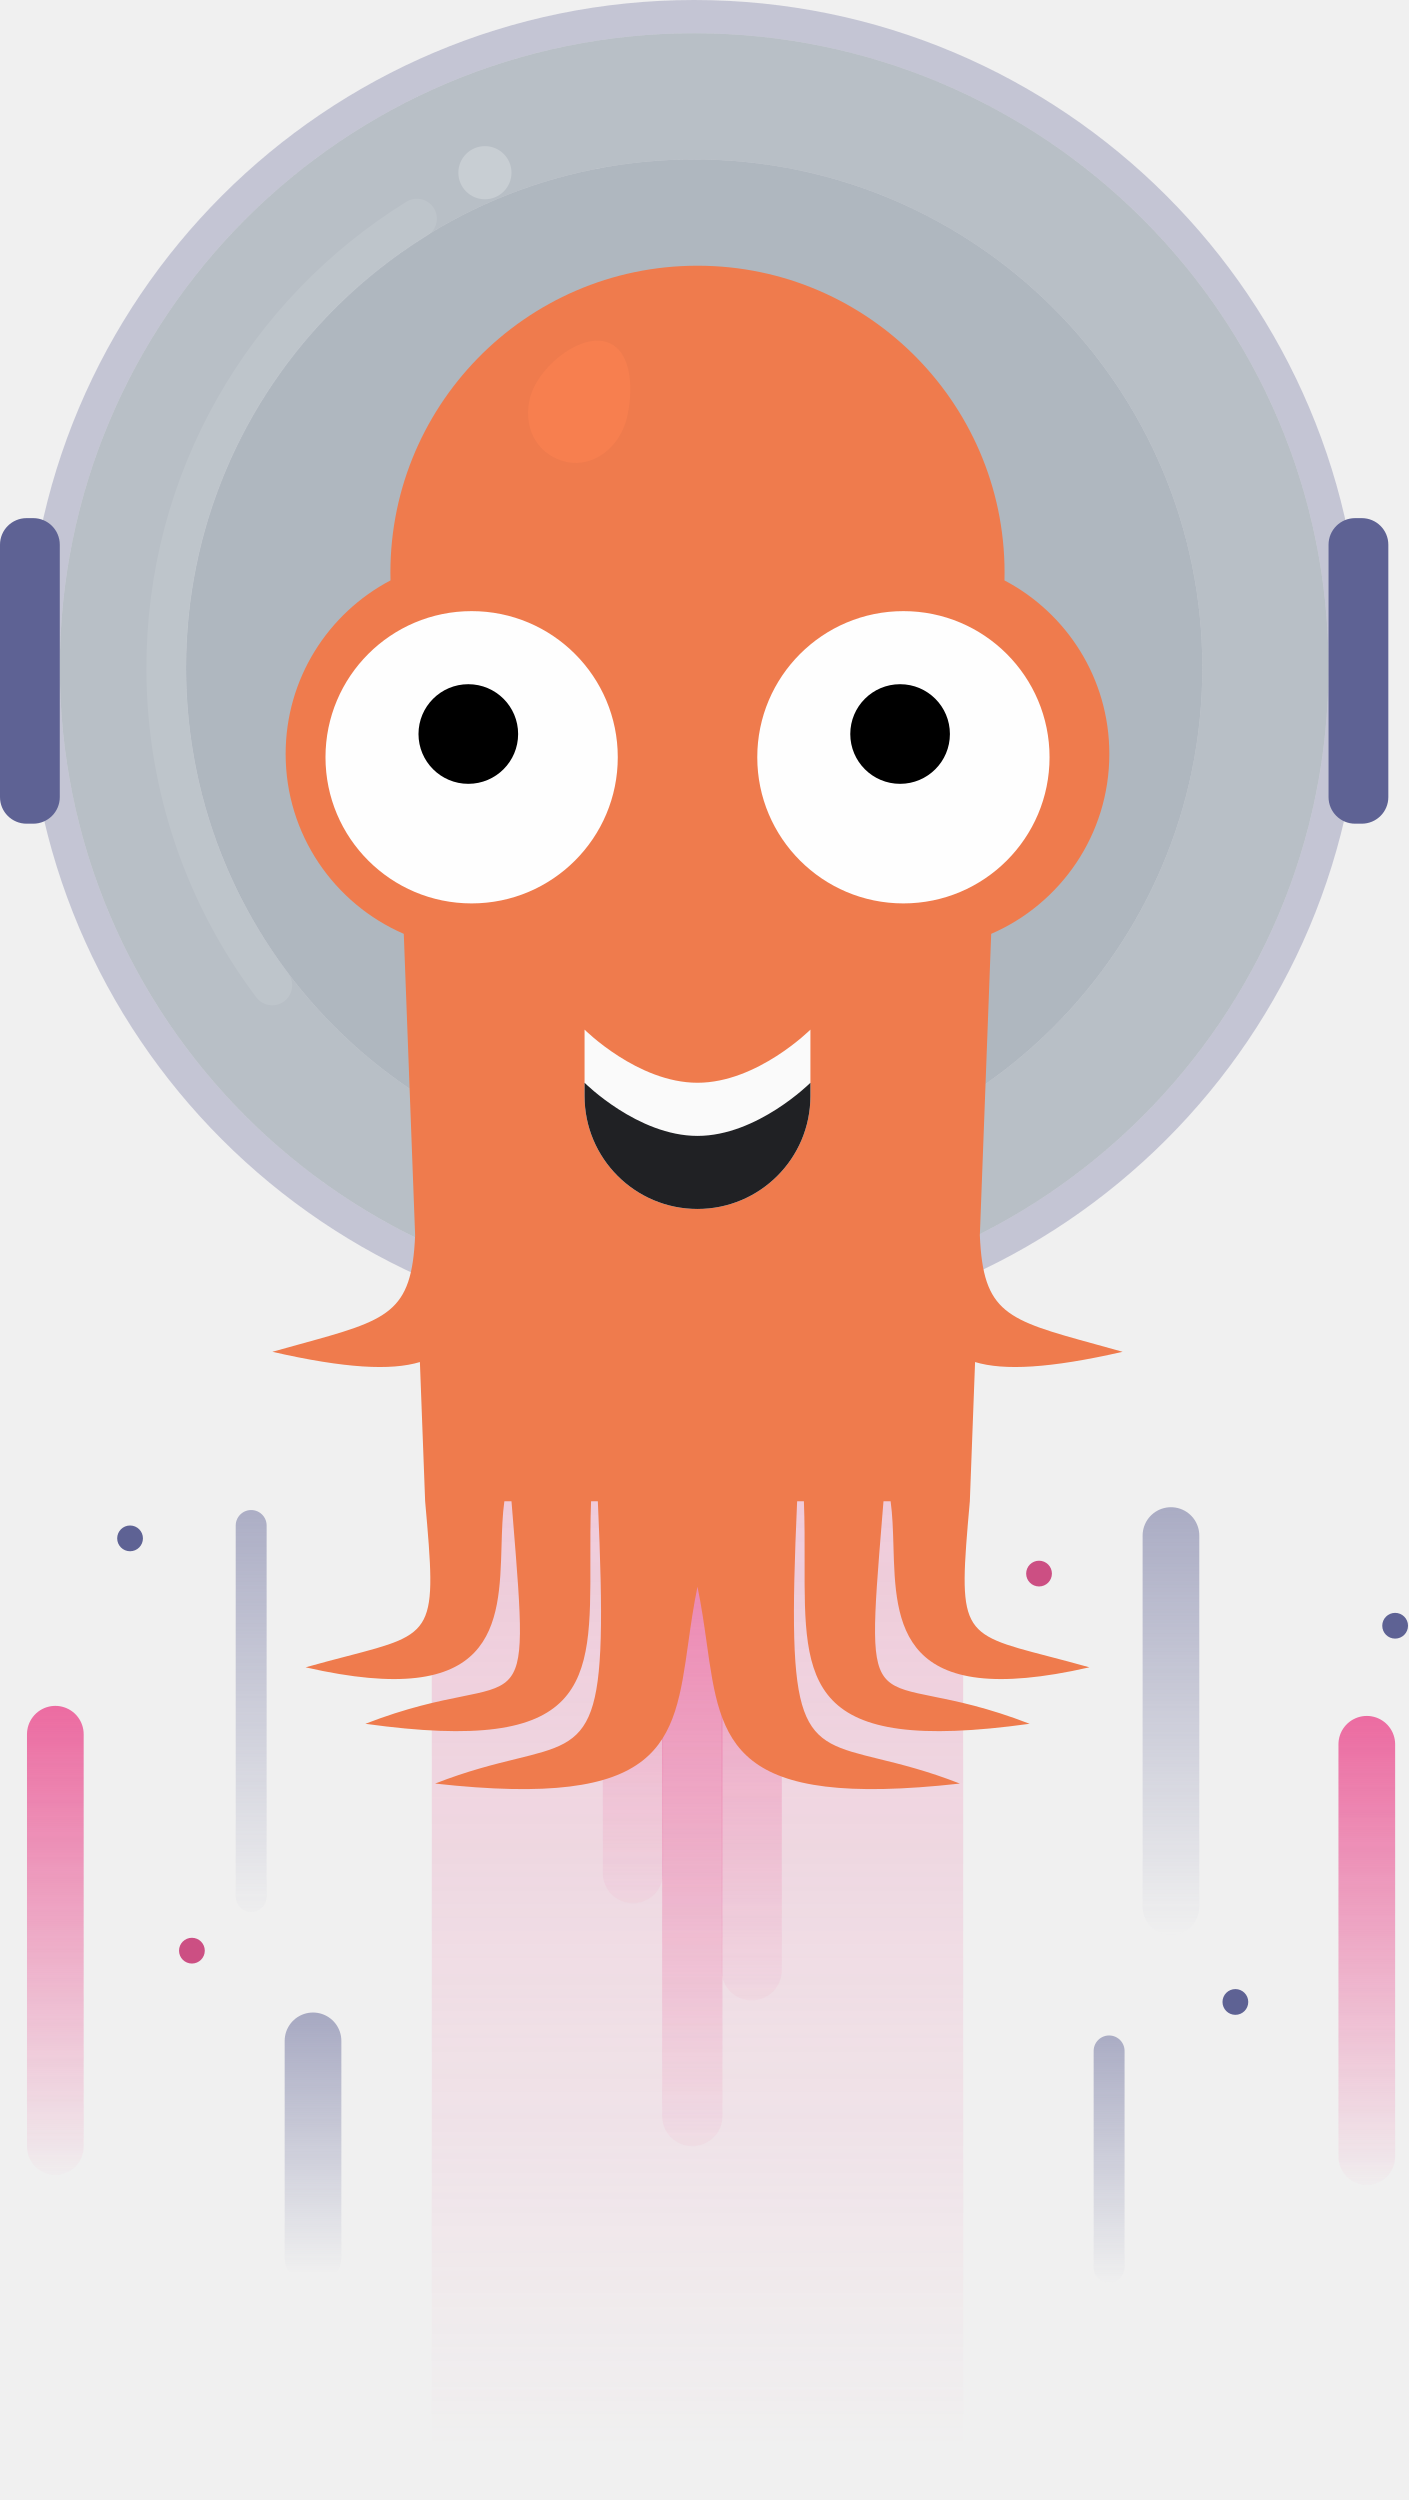
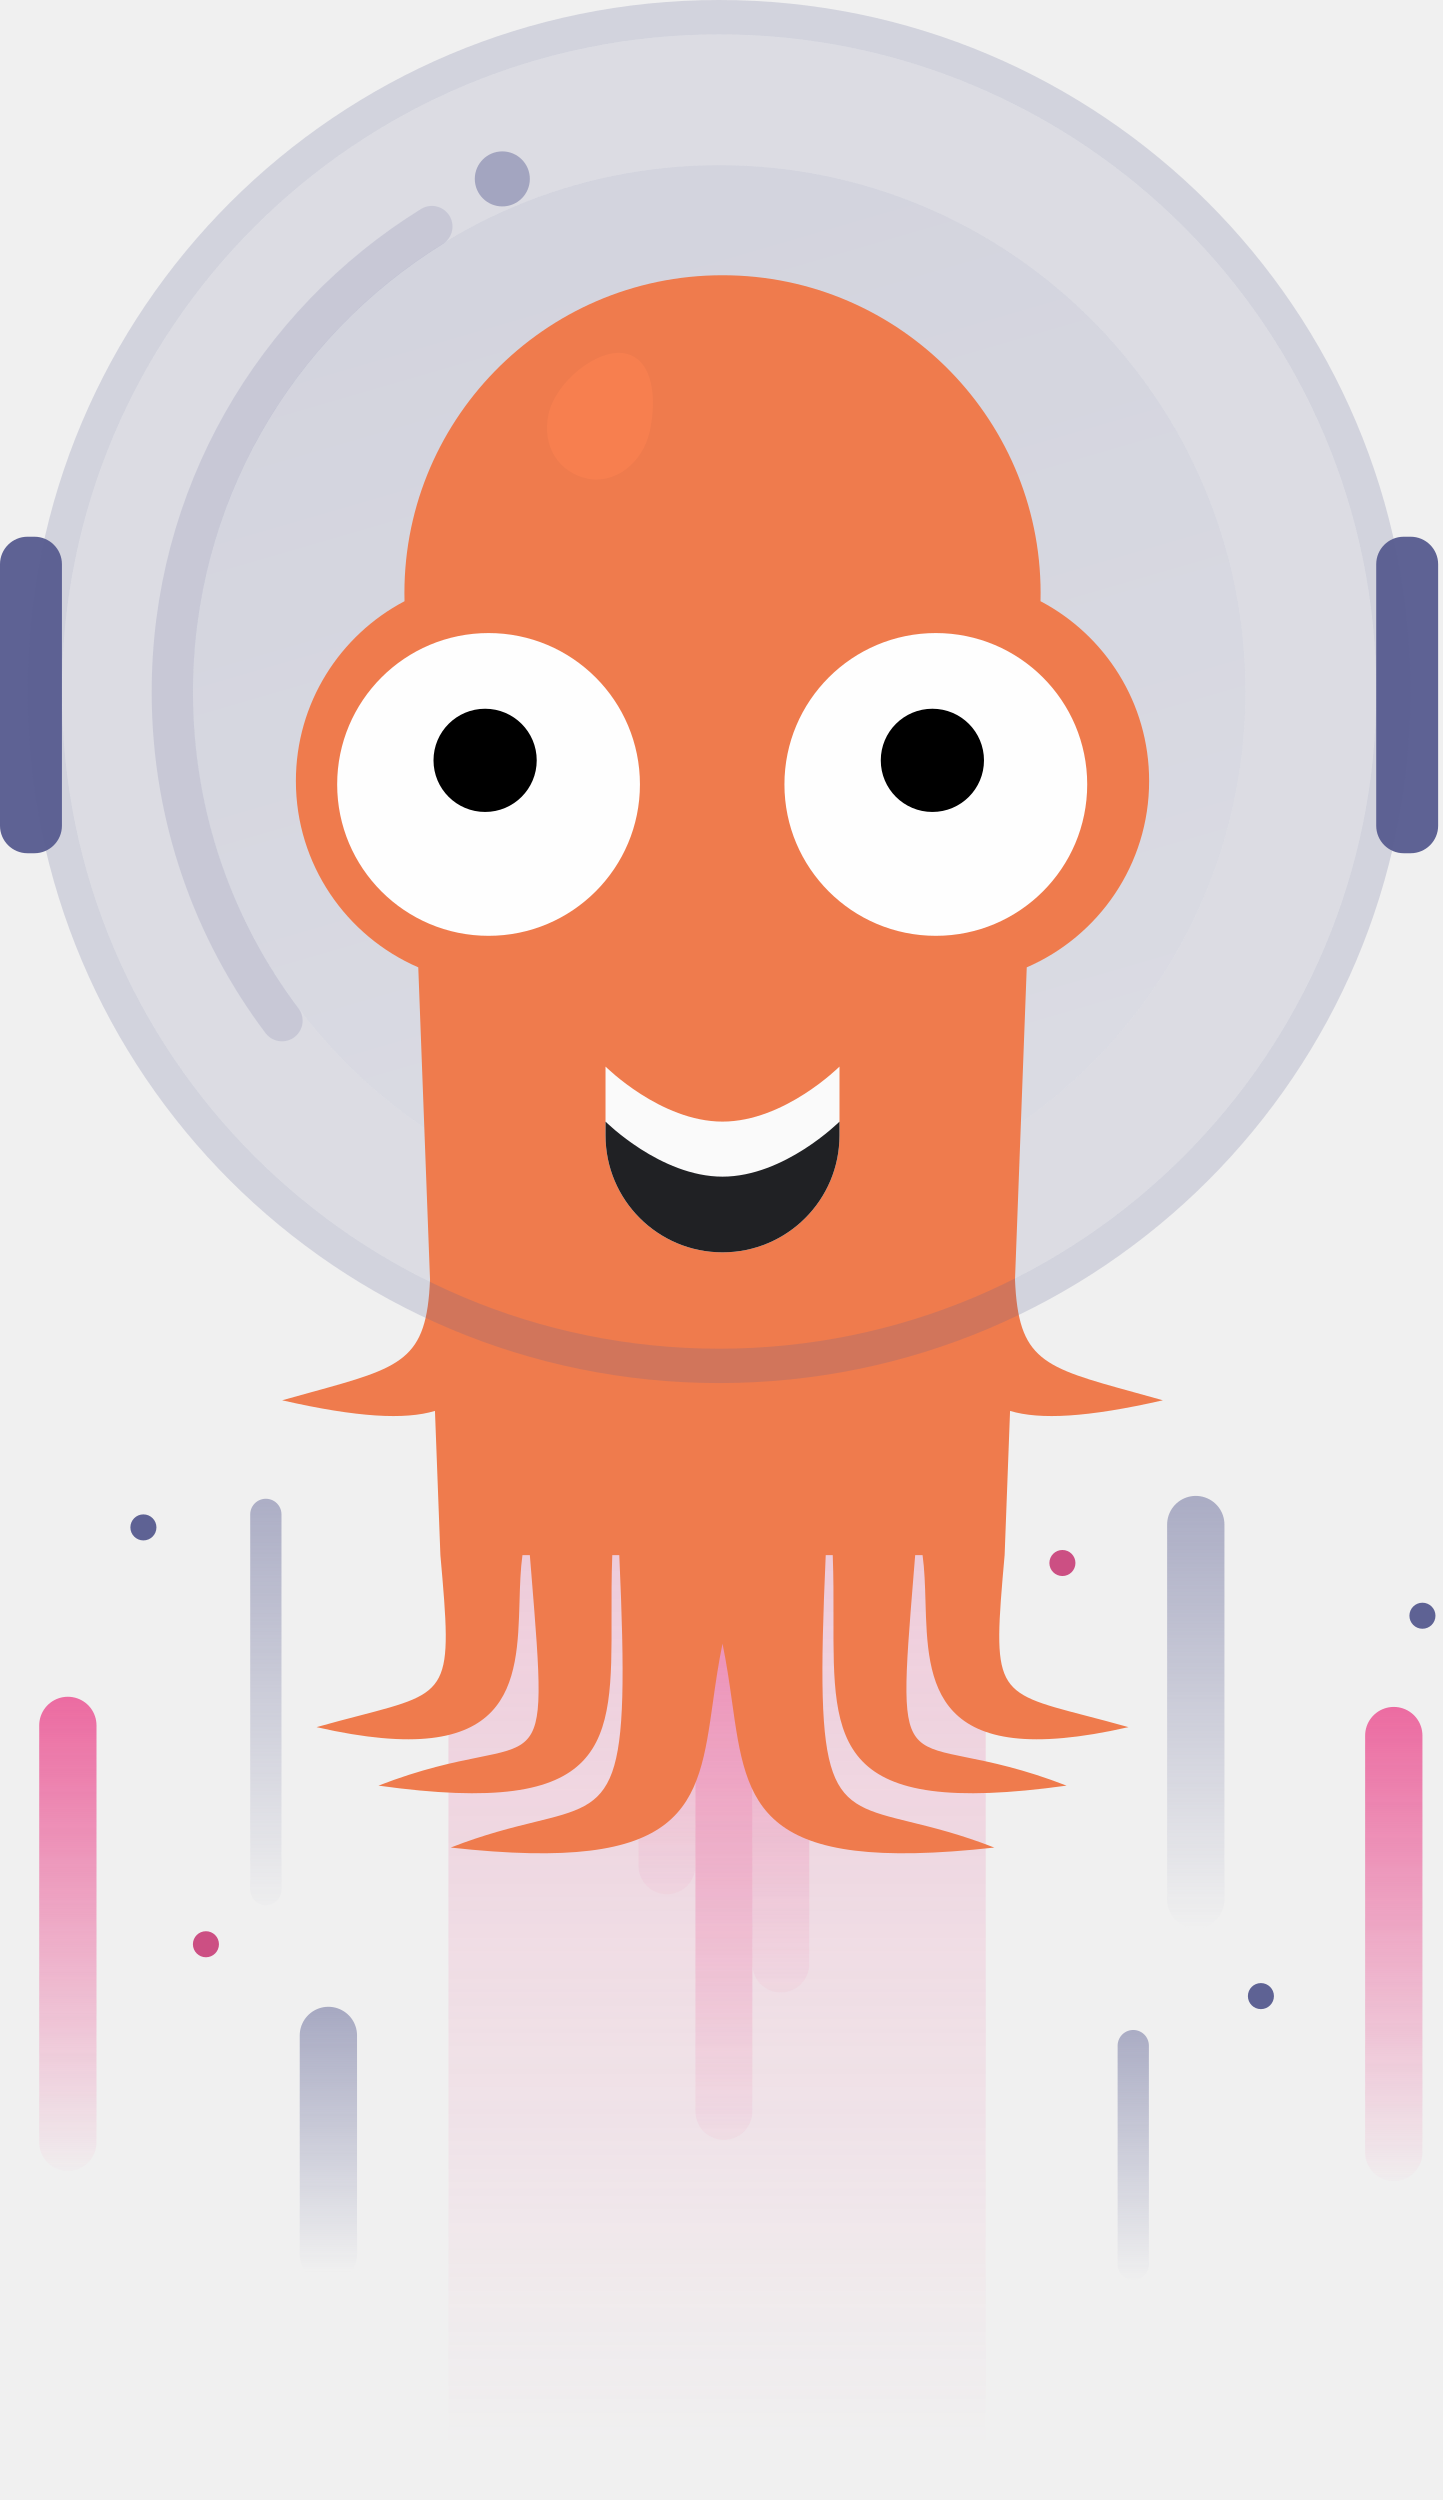
- <svg xmlns="http://www.w3.org/2000/svg" id="argoHero" width="280" height="497" viewBox="0 0 280 497" fill="none">
-   <path class="argolines" opacity="0.9" d="M11 344.762L11 426.726" stroke="url(#paint0_linear)" stroke-width="11.27" stroke-linecap="round" />
-   <path class="argolines" opacity="0.9" d="M271.719 346.762L271.719 428.726" stroke="url(#paint1_linear)" stroke-width="11.27" stroke-linecap="round" />
-   <path class="argolines" opacity="0.5" d="M49.933 303.268L49.933 377.036" stroke="url(#paint2_linear)" stroke-width="6.147" stroke-linecap="round" />
-   <path class="argolines" opacity="0.5" d="M232.786 305.268L232.786 379.036" stroke="url(#paint3_linear)" stroke-width="11.27" stroke-linecap="round" />
-   <path class="argolines" opacity="0.5" d="M62.227 405.723L62.227 448.754" stroke="url(#paint4_linear)" stroke-width="11.27" stroke-linecap="round" />
-   <path class="argolines" opacity="0.5" d="M220.491 407.723L220.491 450.754" stroke="url(#paint5_linear)" stroke-width="6.147" stroke-linecap="round" />
-   <circle class="argolines" cx="206.561" cy="312.829" r="2.561" fill="#CC4F83" />
-   <circle class="argolines" cx="25.856" cy="305.829" r="2.561" fill="#5E6294" />
-   <circle class="argolines" cx="38.151" cy="387.793" r="2.561" fill="#CC4F83" />
-   <circle class="argolines" cx="245.593" cy="397.99" r="2.561" fill="#5E6294" />
-   <circle class="argolines" cx="277.353" cy="323.198" r="2.561" fill="#5E6294" />
-   <path id="argoFire" opacity="0.9" fill-rule="evenodd" clip-rule="evenodd" d="M85.837 496.536L85.837 146.584L191.483 146.584L191.483 496.536L85.837 496.536Z" fill="url(#paint6_linear)" />
-   <path class="argolines" opacity="0.9" d="M137.629 260.303L137.629 420.67" stroke="url(#paint7_linear)" stroke-width="12" stroke-linecap="round" />
-   <path class="argolines" opacity="0.9" d="M149.426 229.389L149.426 391.688" stroke="url(#paint8_linear)" stroke-width="12" stroke-linecap="round" />
-   <path class="argolines" opacity="0.9" d="M125.833 212L125.833 372.367" stroke="url(#paint9_linear)" stroke-width="12" stroke-linecap="round" />
-   <path fill-rule="evenodd" clip-rule="evenodd" d="M138 265.435C211.298 265.435 270.718 206.016 270.718 132.718C270.718 59.42 211.298 0 138 0C64.702 0 5.282 59.42 5.282 132.718C5.282 206.016 64.702 265.435 138 265.435ZM138 258.833C207.651 258.833 264.115 202.369 264.115 132.718C264.115 63.066 207.651 6.603 138 6.603C68.349 6.603 11.885 63.066 11.885 132.718C11.885 202.369 68.349 258.833 138 258.833Z" fill="#5E6294" fill-opacity="0.3" />
-   <circle opacity="0.35" cx="138" cy="132.718" r="101.024" fill="#364C64" />
-   <path opacity="0.3" fill-rule="evenodd" clip-rule="evenodd" d="M138 258.833C207.651 258.833 264.115 202.369 264.115 132.718C264.115 63.067 207.651 6.603 138 6.603C68.349 6.603 11.885 63.067 11.885 132.718C11.885 202.369 68.349 258.833 138 258.833ZM138 233.742C193.794 233.742 239.024 188.512 239.024 132.718C239.024 76.924 193.794 31.694 138 31.694C82.206 31.694 36.976 76.924 36.976 132.718C36.976 188.512 82.206 233.742 138 233.742Z" fill="#364C64" />
-   <path d="M80.272 185.649C66.453 179.664 56.785 165.903 56.785 149.885C56.785 134.907 65.237 121.904 77.632 115.384C76.773 81.142 104.306 52.823 138.66 52.823C173.015 52.823 200.548 81.142 199.688 115.384C212.084 121.904 220.536 134.907 220.536 149.885C220.536 165.903 210.868 179.664 197.049 185.649L194.793 245.582C195.439 261.095 200.117 262.382 217.714 267.221C219.412 267.688 221.23 268.188 223.177 268.737C208.682 272.05 199.577 272.506 193.845 270.776L192.804 298.45C190.479 324.606 190.712 324.667 208.368 329.261C210.768 329.886 213.491 330.595 216.573 331.464C178.558 340.153 178.063 322.935 177.616 307.364C177.526 304.254 177.439 301.209 177.054 298.45H175.638C175.553 299.497 175.47 300.515 175.389 301.503L175.387 301.528C173.614 323.305 173.005 330.779 176.424 334.075C178.211 335.797 181.097 336.378 185.491 337.264C190.086 338.19 196.33 339.447 204.689 342.689C159.863 348.93 159.897 334.692 159.955 310.45C159.965 306.679 159.974 302.666 159.816 298.45H158.47C156.392 345.18 158.806 345.772 174.702 349.672C179.021 350.731 184.334 352.035 190.823 354.574C145.143 359.65 143.315 346.668 140.499 326.671C140 323.129 139.47 319.366 138.66 315.445C137.85 319.366 137.32 323.129 136.822 326.671C134.006 346.668 132.178 359.65 86.498 354.574C92.986 352.035 98.3 350.731 102.618 349.672C118.514 345.772 120.928 345.18 118.851 298.45H117.505C117.346 302.666 117.356 306.679 117.365 310.45C117.423 334.692 117.458 348.93 72.632 342.689C80.991 339.447 87.234 338.19 91.829 337.264C96.224 336.378 99.11 335.797 100.897 334.075C104.316 330.779 103.707 323.305 101.933 301.528C101.852 300.532 101.769 299.506 101.683 298.45H100.266C99.882 301.209 99.794 304.254 99.705 307.364C99.257 322.935 98.762 340.153 60.748 331.464C63.83 330.595 66.552 329.886 68.953 329.261C86.608 324.667 86.842 324.606 84.517 298.45L83.475 270.776C77.744 272.506 68.639 272.05 54.144 268.737C56.09 268.188 57.908 267.688 59.606 267.221C77.204 262.382 81.881 261.095 82.527 245.582L80.272 185.649Z" fill="#EF7B4D" />
-   <circle cx="93.761" cy="150.545" r="29.053" fill="#FEFEFE" />
-   <circle cx="93.1" cy="145.923" r="9.904" fill="black" />
-   <circle cx="179.598" cy="150.545" r="29.053" fill="#FEFEFE" />
-   <circle cx="178.938" cy="145.923" r="9.904" fill="black" />
-   <path d="M116.211 204.688C116.211 204.688 126.775 215.253 138.66 215.253C150.545 215.253 161.11 204.688 161.11 204.688V217.894C161.11 230.293 151.059 240.344 138.66 240.344V240.344C126.262 240.344 116.211 230.293 116.211 217.894V204.688Z" fill="#FAFAFA" />
-   <path d="M116.211 215.253C116.211 215.253 126.775 225.818 138.66 225.818C150.545 225.818 161.11 215.253 161.11 215.253V217.895C161.11 230.293 151.059 240.344 138.66 240.344V240.344C126.262 240.344 116.211 230.293 116.211 217.895V215.253Z" fill="#202124" />
-   <path opacity="0.09" d="M54.12 195.887C40.988 178.44 33.167 156.761 33.07 133.246C32.914 95.348 52.857 62.058 82.882 43.476" stroke="white" stroke-width="7.923" stroke-linecap="round" />
-   <circle opacity="0.23" cx="96.402" cy="34.335" r="5.282" fill="white" />
-   <rect y="103.005" width="11.885" height="60.746" rx="5.282" fill="#5E6294" />
-   <rect x="264.115" y="103.005" width="11.885" height="60.746" rx="5.282" fill="#5E6294" />
-   <path d="M124.724 82.657C123.397 88.868 118.003 92.981 112.677 91.843C107.351 90.704 103.936 85.732 105.263 79.521C106.59 73.31 114.707 66.712 120.033 67.85C125.36 68.988 126.051 76.446 124.724 82.657Z" fill="#F77F4F" />
+ <svg xmlns="http://www.w3.org/2000/svg" id="argoHero" width="304" height="527" viewBox="0 0 304 527" fill="none">
+   <path class="argolines" opacity="0.9" d="M14.303 363.716L14.303 451.586" stroke="url(#paint0_linear)" stroke-width="12.082" stroke-linecap="round" />
+   <path class="argolines" opacity="0.9" d="M293.809 365.859L293.809 453.73" stroke="url(#paint1_linear)" stroke-width="12.082" stroke-linecap="round" />
+   <path class="argolines" opacity="0.5" d="M56.041 319.231L56.041 398.315" stroke="url(#paint2_linear)" stroke-width="6.59" stroke-linecap="round" />
+   <path class="argolines" opacity="0.5" d="M252.071 321.375L252.071 400.459" stroke="url(#paint3_linear)" stroke-width="12.082" stroke-linecap="round" />
+   <path class="argolines" opacity="0.5" d="M69.222 429.069L69.222 475.201" stroke="url(#paint4_linear)" stroke-width="12.082" stroke-linecap="round" />
+   <path class="argolines" opacity="0.5" d="M238.89 431.213L238.89 477.345" stroke="url(#paint5_linear)" stroke-width="6.59" stroke-linecap="round" />
+   <circle class="argolines" cx="223.957" cy="329.482" r="2.746" fill="#CC4F83" />
+   <circle class="argolines" cx="30.23" cy="321.977" r="2.746" fill="#5E6294" />
+   <circle class="argolines" cx="43.41" cy="409.848" r="2.746" fill="#CC4F83" />
+   <circle class="argolines" cx="265.801" cy="420.778" r="2.746" fill="#5E6294" />
+   <circle class="argolines" cx="299.85" cy="340.597" r="2.746" fill="#5E6294" />
+   <path opacity="0.9" fill-rule="evenodd" clip-rule="evenodd" d="M94.534 526.426L94.534 151.256L207.792 151.256L207.792 526.426L94.534 526.426Z" fill="url(#paint6_linear)" />
+   <path class="argolines" opacity="0.9" d="M152.596 273.17L152.596 445.093" stroke="url(#paint7_linear)" stroke-width="12" stroke-linecap="round" />
+   <path class="argolines" opacity="0.9" d="M164.596 240.029L164.596 414.023" stroke="url(#paint8_linear)" stroke-width="12" stroke-linecap="round" />
+   <path class="argolines" opacity="0.9" d="M140.596 221.387L140.596 393.309" stroke="url(#paint9_linear)" stroke-width="12" stroke-linecap="round" />
+   <circle opacity="0.2" cx="151.58" cy="145.778" r="110.965" fill="url(#paint10_linear)" />
+   <path opacity="0.14" fill-rule="evenodd" clip-rule="evenodd" d="M151.58 284.303C228.085 284.303 290.105 222.283 290.105 145.778C290.105 69.273 228.085 7.253 151.58 7.253C75.074 7.253 13.055 69.273 13.055 145.778C13.055 222.283 75.074 284.303 151.58 284.303ZM151.58 256.743C212.864 256.743 262.545 207.062 262.545 145.778C262.545 84.494 212.864 34.813 151.58 34.813C90.295 34.813 40.615 84.494 40.615 145.778C40.615 207.062 90.295 256.743 151.58 256.743Z" fill="#5E6294" />
+   <path d="M88.171 203.918C72.992 197.343 62.373 182.229 62.373 164.634C62.373 148.182 71.657 133.899 85.271 126.738C84.327 89.127 114.57 58.02 152.305 58.02C190.04 58.02 220.283 89.127 219.339 126.738C232.953 133.899 242.237 148.182 242.237 164.634C242.237 182.229 231.618 197.343 216.439 203.918L213.962 269.748C214.671 286.788 219.809 288.201 239.138 293.516C241.003 294.029 243 294.578 245.138 295.181C229.217 298.82 219.216 299.321 212.92 297.421L211.776 327.818C209.223 356.548 209.479 356.615 228.872 361.662C231.508 362.348 234.499 363.126 237.885 364.081C196.129 373.625 195.585 354.713 195.094 337.61C194.996 334.193 194.899 330.849 194.477 327.818H192.921C192.828 328.969 192.736 330.086 192.648 331.172L192.646 331.199C190.698 355.119 190.029 363.328 193.785 366.949C195.747 368.841 198.917 369.479 203.744 370.452C208.791 371.468 215.649 372.85 224.831 376.41C175.594 383.266 175.632 367.627 175.696 341C175.706 336.857 175.716 332.449 175.542 327.818H174.064C171.782 379.147 174.434 379.797 191.894 384.081C196.637 385.244 202.473 386.676 209.601 389.465C159.425 395.04 157.417 380.782 154.325 358.817C153.777 354.926 153.195 350.793 152.305 346.485C151.415 350.793 150.833 354.925 150.285 358.816C147.192 380.781 145.185 395.04 95.009 389.465C102.137 386.676 107.973 385.244 112.716 384.081C130.176 379.797 132.828 379.147 130.546 327.818H129.068C128.894 332.449 128.904 336.857 128.914 341C128.978 367.627 129.016 383.266 79.779 376.41C88.961 372.85 95.819 371.468 100.866 370.452C105.693 369.479 108.863 368.841 110.825 366.949C114.581 363.328 113.912 355.119 111.964 331.199C111.875 330.106 111.783 328.979 111.689 327.818H110.133C109.711 330.849 109.614 334.193 109.516 337.61C109.025 354.713 108.481 373.625 66.725 364.081C70.111 363.126 73.101 362.348 75.738 361.662C95.131 356.615 95.387 356.548 92.834 327.818L91.689 297.421C85.394 299.321 75.393 298.82 59.471 295.181C61.61 294.578 63.607 294.029 65.472 293.516C84.801 288.201 89.939 286.788 90.648 269.748L88.171 203.918Z" fill="#EF7B4D" />
+   <circle cx="102.987" cy="165.36" r="31.912" fill="#FEFEFE" />
+   <circle cx="102.262" cy="160.282" r="10.879" fill="black" />
+   <circle cx="197.271" cy="165.36" r="31.912" fill="#FEFEFE" />
+   <circle cx="196.546" cy="160.282" r="10.879" fill="black" />
+   <path d="M127.646 224.831C127.646 224.831 139.25 236.435 152.305 236.435C165.36 236.435 176.964 224.831 176.964 224.831V239.336C176.964 252.955 165.924 263.995 152.305 263.995V263.995C138.686 263.995 127.646 252.955 127.646 239.336V224.831Z" fill="#FAFAFA" />
+   <path d="M127.646 236.435C127.646 236.435 139.25 248.039 152.305 248.039C165.36 248.039 176.964 236.435 176.964 236.435V239.336C176.964 252.955 165.924 263.995 152.305 263.995V263.995C138.686 263.995 127.646 252.955 127.646 239.336V236.435Z" fill="#202124" />
+   <path opacity="0.16" d="M59.445 215.163C45.021 195.999 36.43 172.187 36.324 146.357C36.153 104.731 58.059 68.165 91.038 47.754" stroke="#5E6294" stroke-width="8.703" stroke-linecap="round" />
+   <circle opacity="0.45" cx="105.888" cy="37.714" r="5.802" fill="#5E6294" />
+   <rect y="113.141" width="13.055" height="66.724" rx="5.802" fill="#5E6294" />
+   <rect x="290.105" y="113.141" width="13.055" height="66.724" rx="5.802" fill="#5E6294" />
+   <path fill-rule="evenodd" clip-rule="evenodd" d="M151.58 291.555C232.091 291.555 297.357 226.288 297.357 145.778C297.357 65.267 232.091 0 151.58 0C71.069 0 5.802 65.267 5.802 145.778C5.802 226.288 71.069 291.555 151.58 291.555ZM151.58 284.303C228.085 284.303 290.105 222.283 290.105 145.778C290.105 69.272 228.085 7.253 151.58 7.253C75.074 7.253 13.055 69.272 13.055 145.778C13.055 222.283 75.074 284.303 151.58 284.303Z" fill="#5E6294" fill-opacity="0.2" />
+   <path d="M136.997 90.791C135.539 97.613 129.615 102.13 123.765 100.88C117.914 99.63 114.163 94.168 115.621 87.346C117.079 80.524 125.995 73.276 131.845 74.527C137.696 75.777 138.455 83.969 136.997 90.791Z" fill="#F77F4F" />
  <defs>
-     <linearGradient id="paint0_linear" x1="11" y1="335.541" x2="11" y2="434.923" gradientUnits="userSpaceOnUse">
+     <linearGradient id="paint0_linear" x1="14.303" y1="353.83" x2="14.303" y2="460.373" gradientUnits="userSpaceOnUse">
      <stop stop-color="#EB5795" />
      <stop offset="1" stop-color="#EB5795" stop-opacity="0" />
    </linearGradient>
-     <linearGradient id="paint1_linear" x1="271.719" y1="337.541" x2="271.719" y2="436.923" gradientUnits="userSpaceOnUse">
+     <linearGradient id="paint1_linear" x1="293.809" y1="355.974" x2="293.809" y2="462.517" gradientUnits="userSpaceOnUse">
      <stop stop-color="#EB5795" />
      <stop offset="1" stop-color="#EB5795" stop-opacity="0" />
    </linearGradient>
-     <linearGradient id="paint2_linear" x1="49.933" y1="294.047" x2="49.933" y2="383.029" gradientUnits="userSpaceOnUse">
+     <linearGradient id="paint2_linear" x1="56.041" y1="309.346" x2="56.041" y2="404.74" gradientUnits="userSpaceOnUse">
      <stop stop-color="#5E6294" />
      <stop offset="1" stop-color="#5E6294" stop-opacity="0" />
    </linearGradient>
-     <linearGradient id="paint3_linear" x1="232.786" y1="296.047" x2="232.786" y2="385.029" gradientUnits="userSpaceOnUse">
+     <linearGradient id="paint3_linear" x1="252.071" y1="311.49" x2="252.071" y2="406.884" gradientUnits="userSpaceOnUse">
      <stop stop-color="#5E6294" />
      <stop offset="1" stop-color="#5E6294" stop-opacity="0" />
    </linearGradient>
-     <linearGradient id="paint4_linear" x1="62.227" y1="400.344" x2="62.227" y2="452.25" gradientUnits="userSpaceOnUse">
+     <linearGradient id="paint4_linear" x1="69.222" y1="423.303" x2="69.222" y2="478.949" gradientUnits="userSpaceOnUse">
      <stop stop-color="#5E6294" />
      <stop offset="1" stop-color="#5E6294" stop-opacity="0" />
    </linearGradient>
-     <linearGradient id="paint5_linear" x1="220.491" y1="402.344" x2="220.491" y2="454.25" gradientUnits="userSpaceOnUse">
+     <linearGradient id="paint5_linear" x1="238.89" y1="425.447" x2="238.89" y2="481.093" gradientUnits="userSpaceOnUse">
      <stop stop-color="#5E6294" />
      <stop offset="1" stop-color="#5E6294" stop-opacity="0" />
    </linearGradient>
-     <linearGradient id="paint6_linear" x1="191.483" y1="-194.036" x2="191.483" y2="486.632" gradientUnits="userSpaceOnUse">
+     <linearGradient id="paint6_linear" x1="207.792" y1="-213.909" x2="207.792" y2="515.808" gradientUnits="userSpaceOnUse">
      <stop stop-color="#EB5795" />
      <stop offset="1" stop-color="#EB5795" stop-opacity="0" />
    </linearGradient>
-     <linearGradient id="paint7_linear" x1="137.629" y1="242.262" x2="137.629" y2="436.706" gradientUnits="userSpaceOnUse">
+     <linearGradient id="paint7_linear" x1="152.596" y1="253.829" x2="152.596" y2="462.285" gradientUnits="userSpaceOnUse">
      <stop stop-color="#EB5795" />
      <stop offset="1" stop-color="#EB5795" stop-opacity="0" />
    </linearGradient>
-     <linearGradient id="paint8_linear" x1="149.426" y1="211.131" x2="149.426" y2="407.918" gradientUnits="userSpaceOnUse">
+     <linearGradient id="paint8_linear" x1="164.596" y1="220.454" x2="164.596" y2="431.422" gradientUnits="userSpaceOnUse">
      <stop stop-color="#EB5795" />
      <stop offset="1" stop-color="#EB5795" stop-opacity="0" />
    </linearGradient>
-     <linearGradient id="paint9_linear" x1="125.833" y1="193.959" x2="125.833" y2="388.403" gradientUnits="userSpaceOnUse">
+     <linearGradient id="paint9_linear" x1="140.596" y1="202.045" x2="140.596" y2="410.502" gradientUnits="userSpaceOnUse">
      <stop stop-color="#EB5795" />
      <stop offset="1" stop-color="#EB5795" stop-opacity="0" />
    </linearGradient>
+     <linearGradient id="paint10_linear" x1="151.58" y1="34.812" x2="215.287" y2="253.731" gradientUnits="userSpaceOnUse">
+       <stop stop-color="#5E6294" />
+       <stop offset="1" stop-color="#878BB2" />
+     </linearGradient>
  </defs>
</svg>
